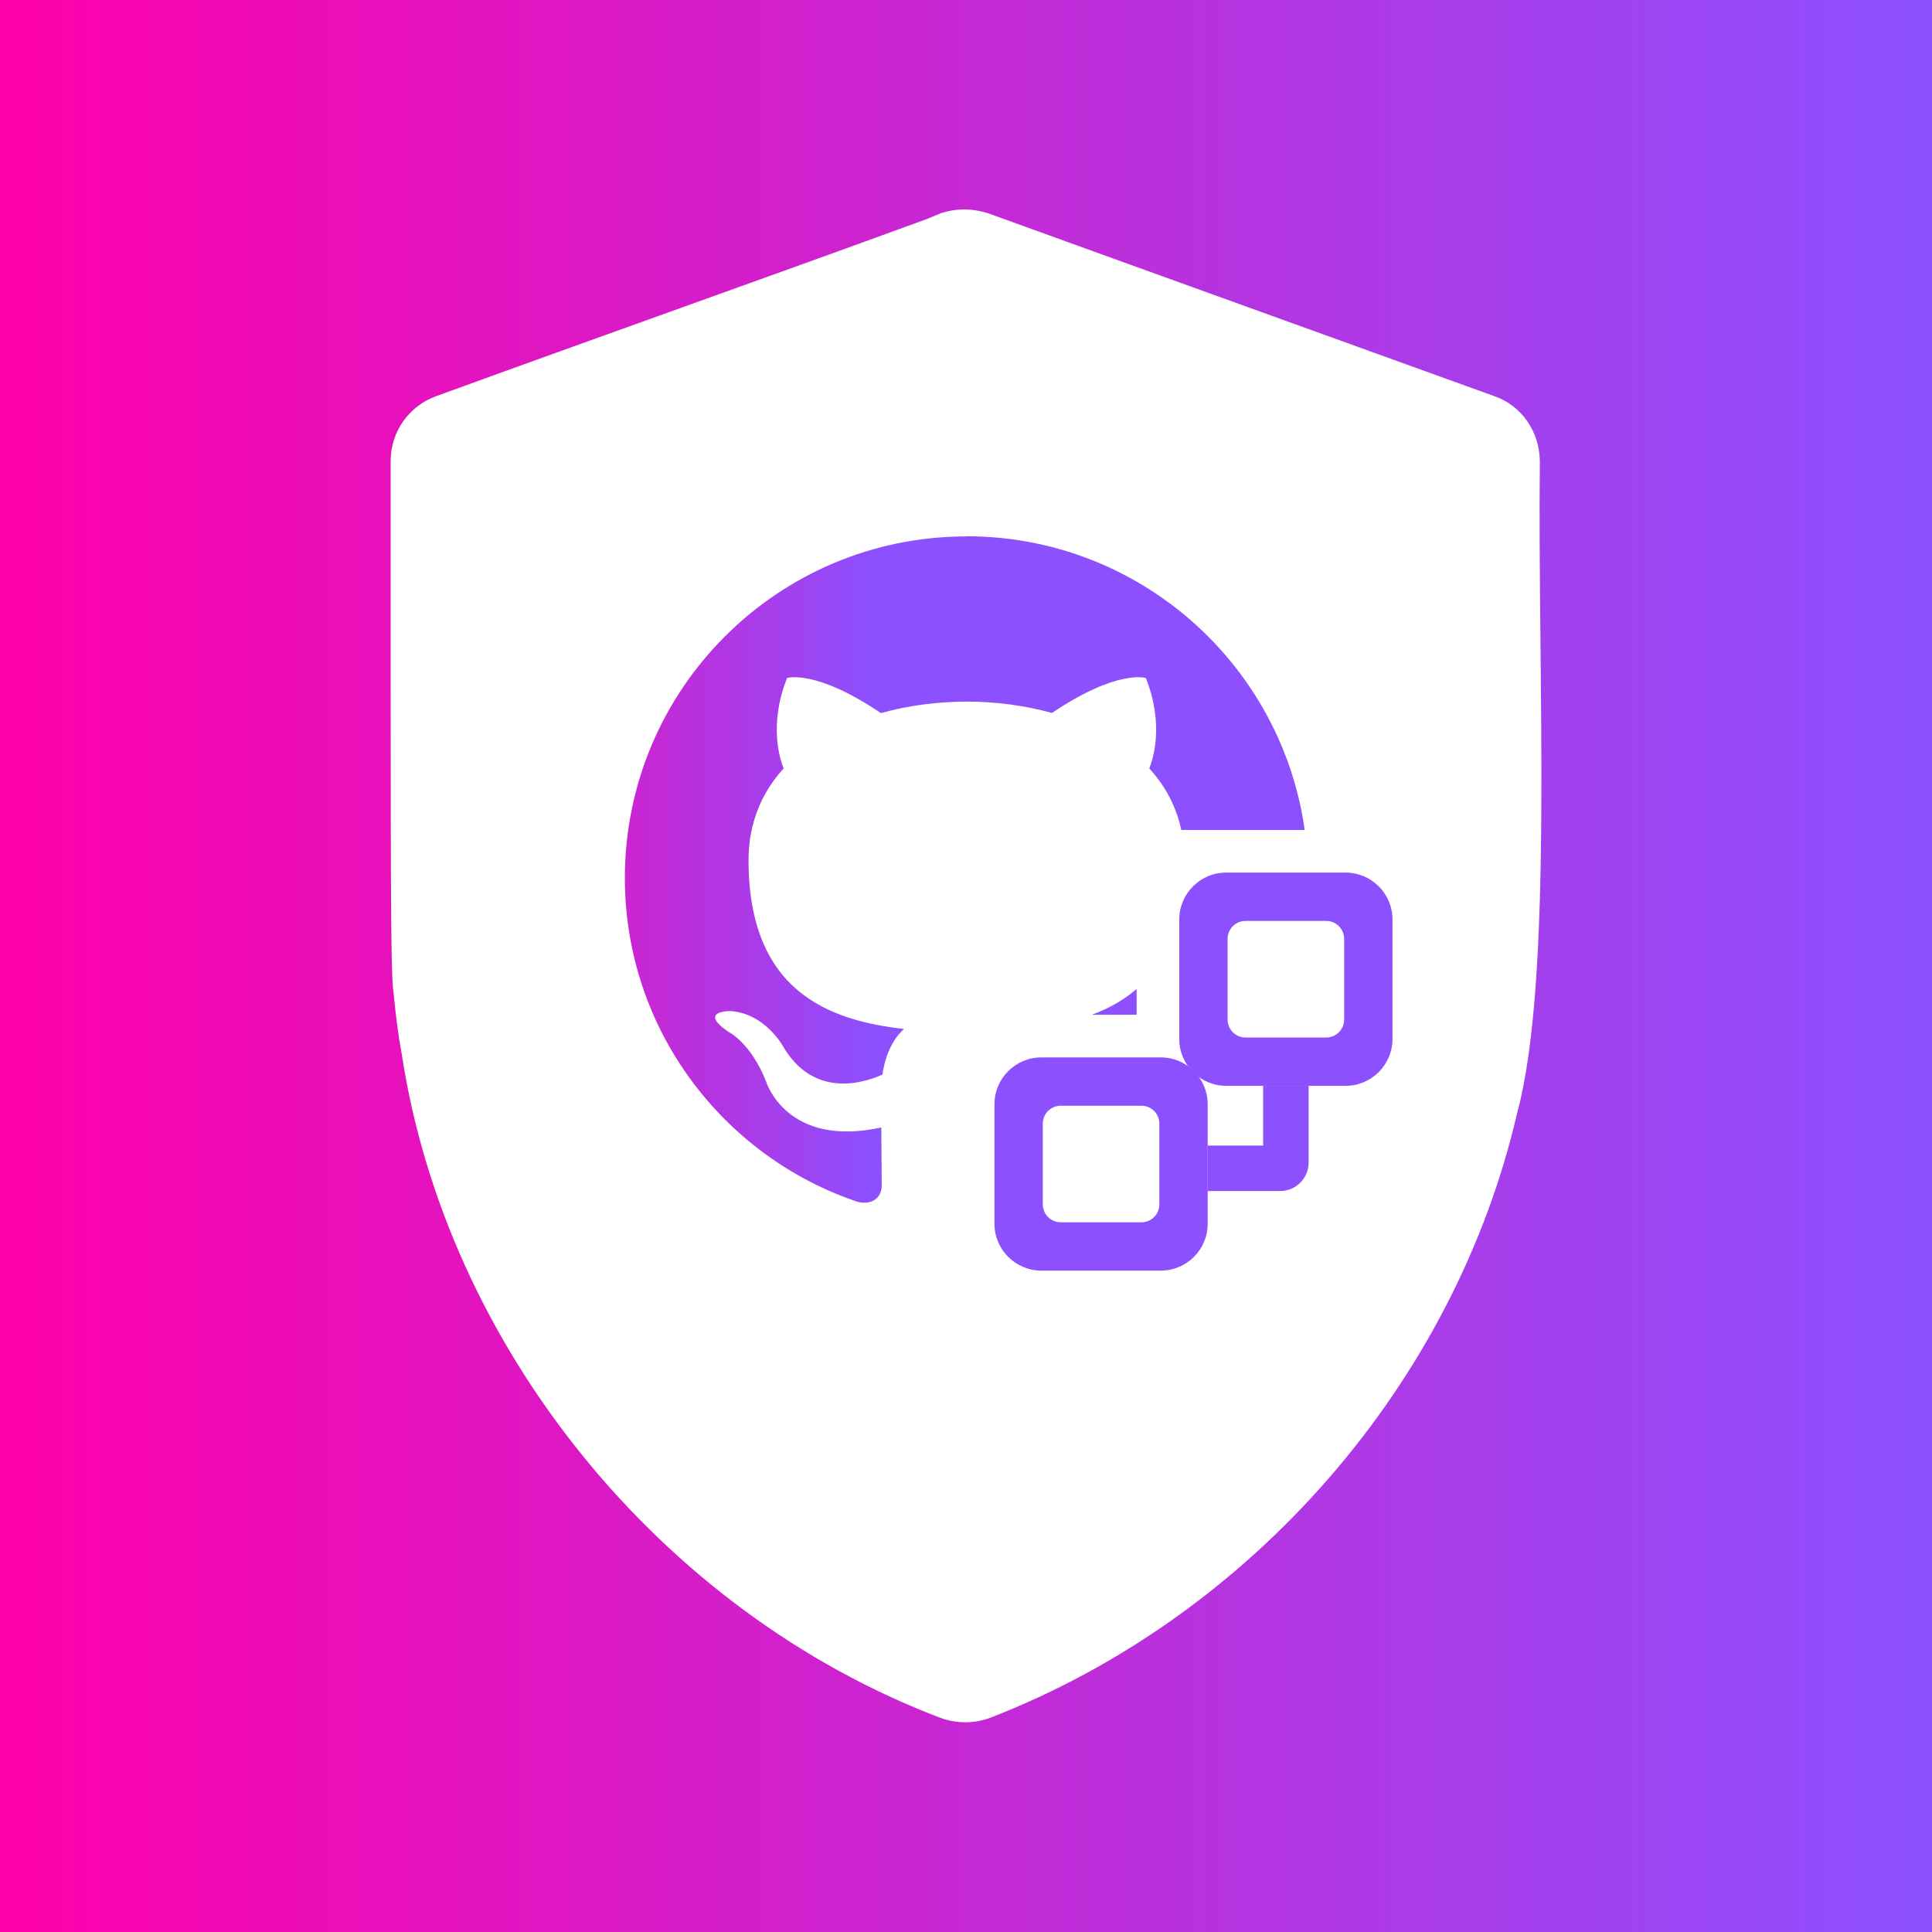
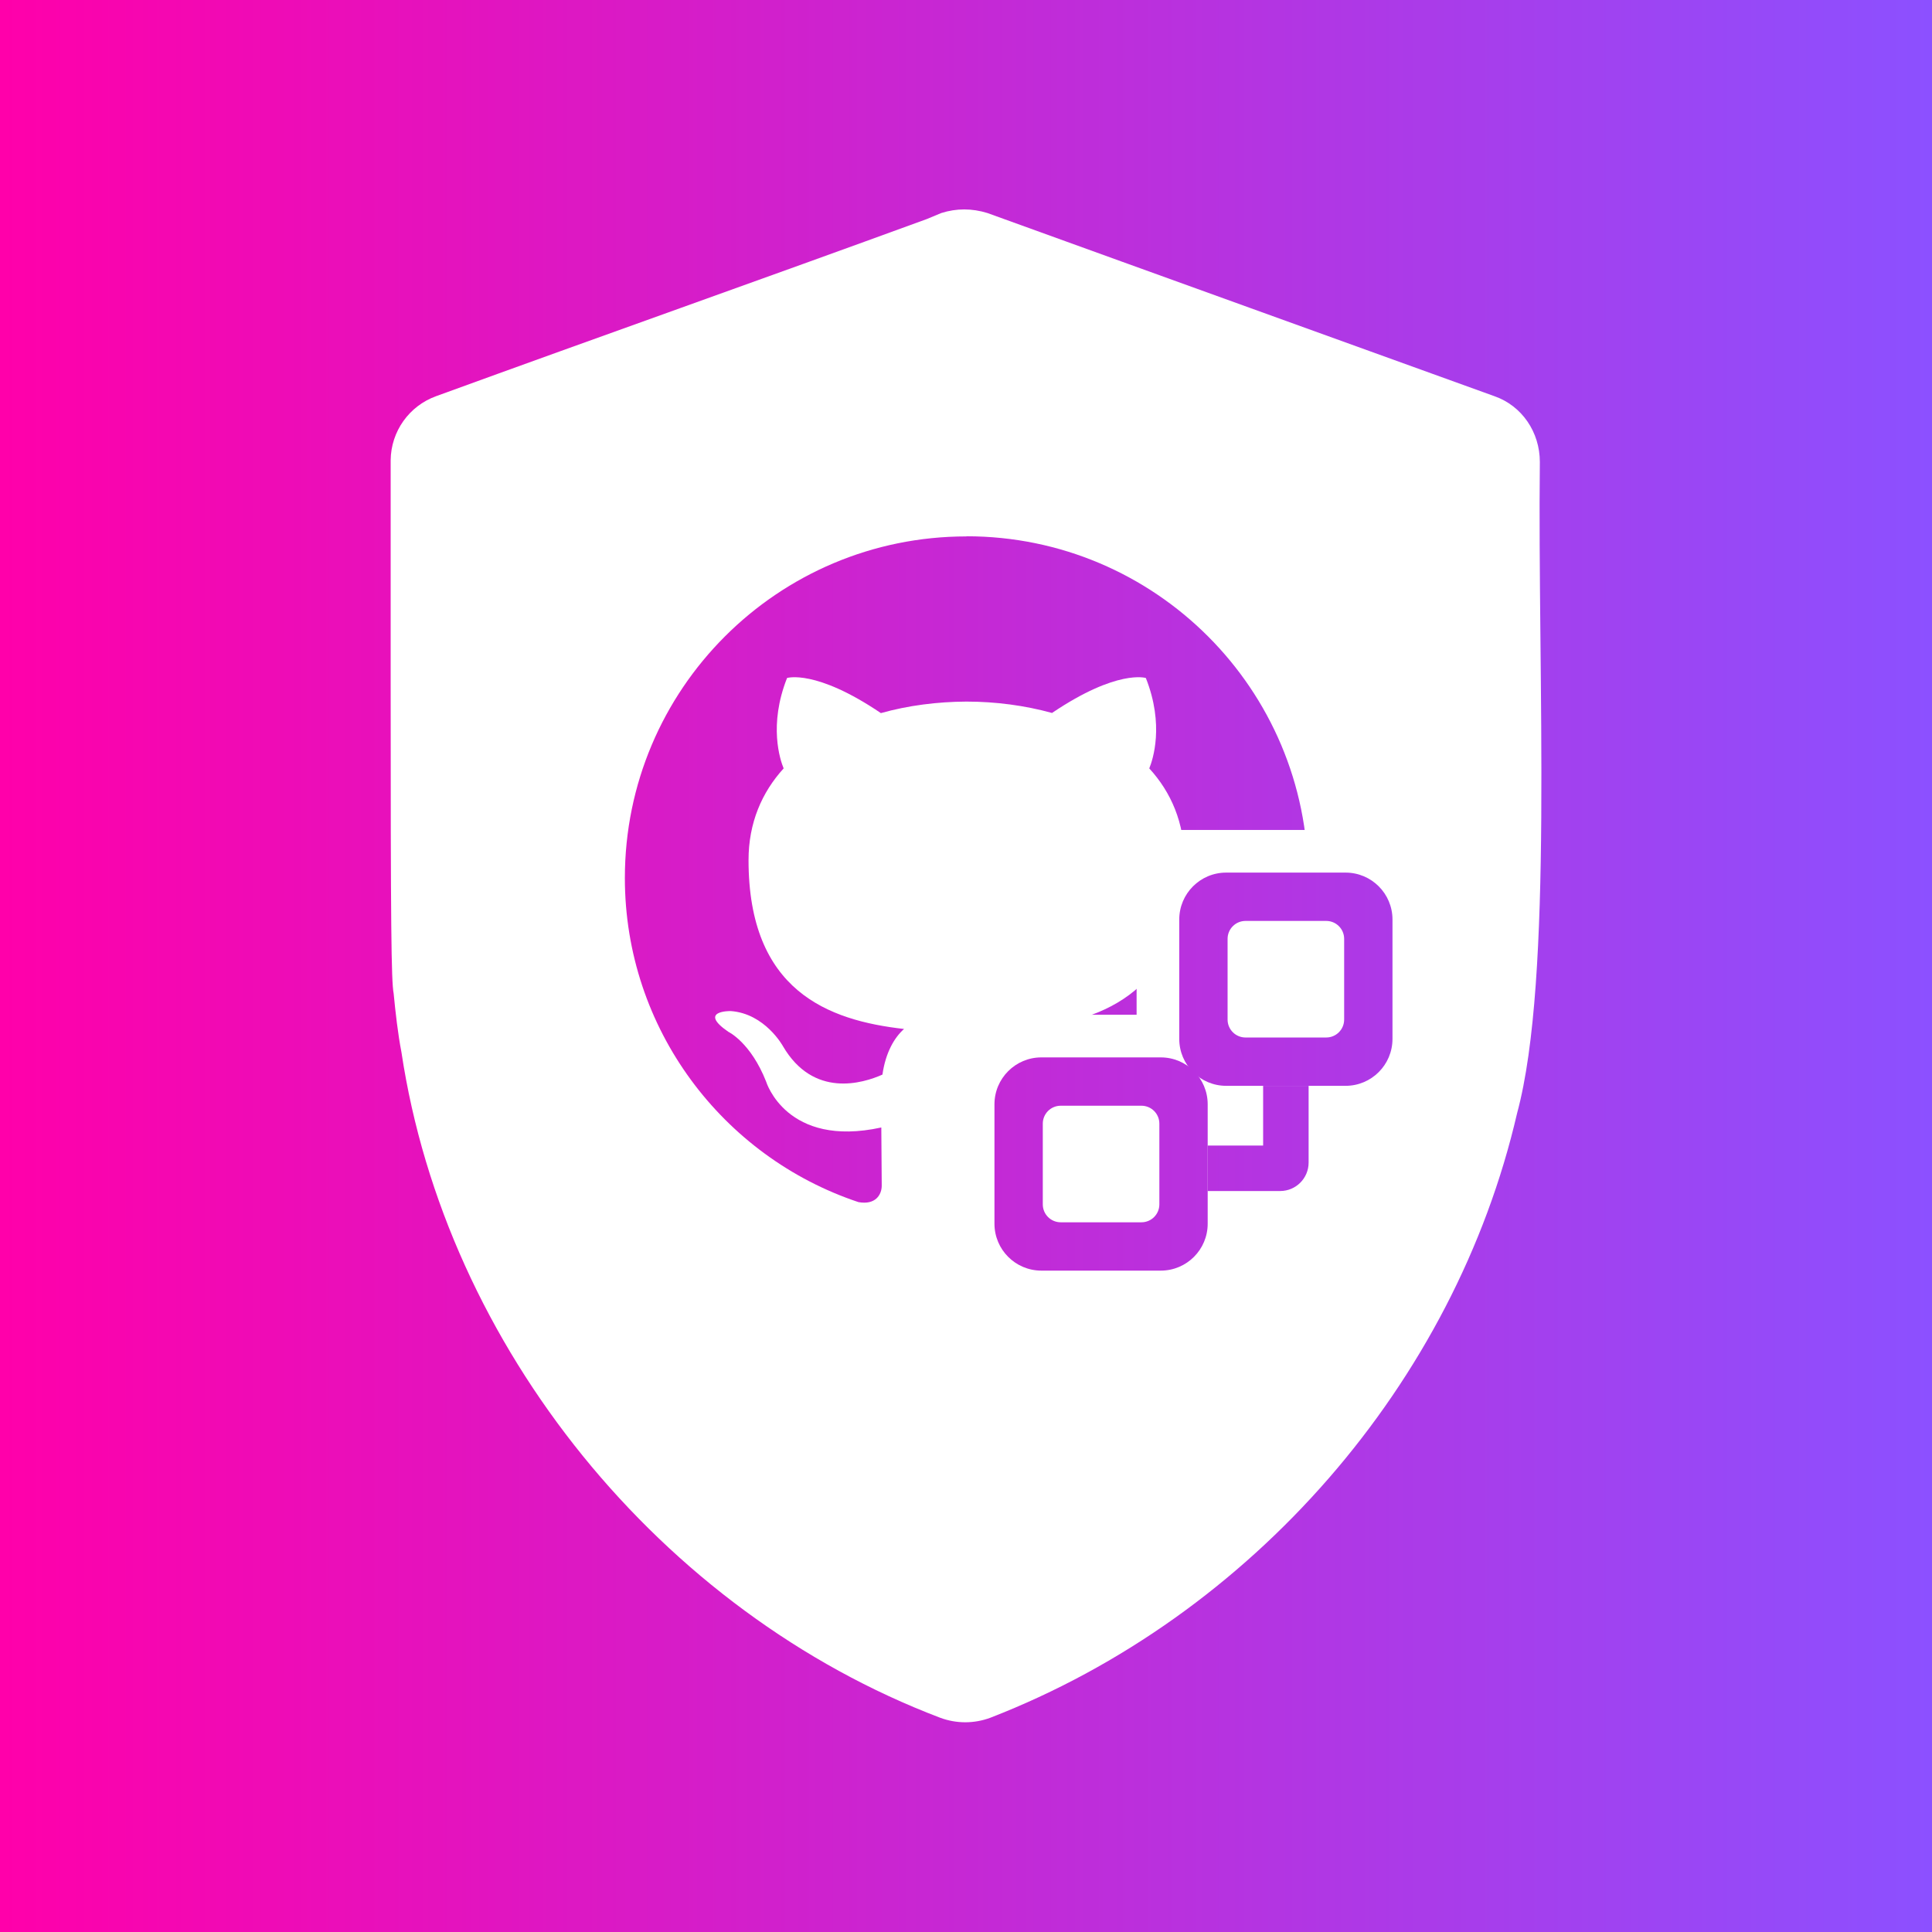
<svg xmlns="http://www.w3.org/2000/svg" viewBox="-6.527 2.221 32.279 32.279" role="img" aria-label="Socket action">
  <defs>
    <linearGradient id="socket-brand-plate" gradientUnits="userSpaceOnUse" x1="-6.527" y1="0" x2="25.753" y2="0">
      <stop offset="0%" stop-color="#ff00aa" />
      <stop offset="100%" stop-color="#8c50ff" />
    </linearGradient>
+     <mask id="glyph-shield" maskUnits="userSpaceOnUse" x="-6.527" y="2.221" width="32.279" height="32.279">
+       <rect x="-6.527" y="2.221" width="32.279" height="32.279" fill="#ffffff" />
+       <g data-socket-layer="glyph" transform="translate(2.013 9.2) scale(0.2375)">
+         <defs>
+           <mask id="glyph-cut-0" maskUnits="userSpaceOnUse" x="-4000" y="-4000" width="8000" height="8000">
+             <rect x="-4000" y="-4000" width="8000" height="8000" fill="#ffffff" />
+             <path fill="#000000" d="M44 29h21v21H44Z" />
+             <path fill="#000000" d="M31 42h21v23H31Z" />
+           </mask>
+         </defs>
+         <g mask="url(#glyph-cut-0)">
+           <path fill="#000000" fill-rule="evenodd" d="M32.03 8.35C18.76 8.35 8 19.1 8 32.38 8 42.99 14.89 52 24.43 55.18c1.2.22 1.64-.52 1.64-1.16l-.03-4.09c-6.68 1.46-8.1-3.22-8.1-3.22-1.09-2.77-2.66-3.51-2.66-3.51-2.18-1.5.16-1.46.16-1.46 2.42.17 3.68 2.47 3.68 2.47 2.15 3.68 5.63 2.61 7 2 .22-1.55.84-2.61 1.52-3.21-5.33-.6-10.94-2.67-10.94-11.88 0-2.62.94-4.77 2.47-6.45-.25-.6-1.07-3.05.24-6.36 0 0 2.01-.64 6.6 2.47 1.92-.54 3.98-.8 6.02-.81 2.04 0 4.1.27 6.02.8 4.59-3.1 6.6-2.46 6.6-2.46 1.31 3.31.49 5.75.24 6.36 1.54 1.68 2.47 3.83 2.47 6.45 0 9.23-5.62 11.26-10.97 11.86.86.74 1.63 2.2 1.63 4.45 0 3.21-.03 5.8-.03 6.6 0 .63.43 1.38 1.65 1.15 9.54-3.19 16.42-12.19 16.42-22.8 0-13.28-10.76-24.04-24.03-24.04" />
+         </g>
+         <path fill="#000000" fill-rule="evenodd" d="M50.3 32h8.4a3.3 3.3 0 0 1 3.3 3.3v8.4a3.3 3.3 0 0 1-3.3 3.3h-8.4a3.3 3.3 0 0 1-3.3-3.3v-8.4a3.3 3.3 0 0 1 3.3-3.3m1.36 3.4h5.68a1.26 1.26 0 0 1 1.26 1.26v5.68a1.26 1.26 0 0 1-1.26 1.26h-5.68a1.26 1.26 0 0 1-1.26-1.26v-5.68a1.26 1.26 0 0 1 1.26-1.26" />
+         <path fill="#000000" fill-rule="evenodd" d="M37.3 45h8.4a3.3 3.3 0 0 1 3.3 3.3v8.4a3.3 3.3 0 0 1-3.3 3.3h-8.4a3.3 3.3 0 0 1-3.3-3.3v-8.4a3.3 3.3 0 0 1 3.3-3.3m1.36 3.4h5.68a1.26 1.26 0 0 1 1.26 1.26v5.68a1.26 1.26 0 0 1-1.26 1.26h-5.68a1.26 1.26 0 0 1-1.26-1.26v-5.68a1.26 1.26 0 0 1 1.26-1.26" />
+         <path fill="#000000" fill-rule="evenodd" d="M52.9 47h3.2v5.4a2 2 0 0 1-2 2H49v-3.2h3.9Z" />
+       </g>
+     </mask>
  </defs>
  <rect data-socket-layer="plate" x="-6.527" y="2.221" width="32.279" height="32.279" fill="url(#socket-brand-plate)" />
-   <path data-socket-layer="shield" fill="#ffffff" d="M18.44 8.84c.46.16.76.6.76 1.1-.04 3.58.23 8.63-.38 10.88-1.04 4.5-4.42 8.4-8.8 10.1a1.2 1.2 0 0 1-.84 0C4.52 29.15.92 24.73.18 19.8c-.06-.31-.1-.67-.13-.98-.04-.2-.05-1.14-.05-5.17V9.91a1.15 1.15 0 0 1 .76-1.07c2.8-1.02 5.38-1.93 8.2-2.96l.24-.1q.38-.12.77 0l2.24.81z" />
-   <g data-socket-layer="glyph" transform="translate(2.013 9.2) scale(0.2375)">
-     <defs>
-       <mask id="glyph-cut-0" maskUnits="userSpaceOnUse" x="-4000" y="-4000" width="8000" height="8000">
-         <rect x="-4000" y="-4000" width="8000" height="8000" fill="#ffffff" />
-         <path fill="#000000" d="M44 29h21v21H44Z" />
-         <path fill="#000000" d="M31 42h21v23H31Z" />
-       </mask>
-     </defs>
-     <g mask="url(#glyph-cut-0)">
-       <path fill="url(#socket-brand-plate)" fill-rule="evenodd" d="M32.03 8.35C18.76 8.35 8 19.1 8 32.38 8 42.99 14.89 52 24.43 55.18c1.2.22 1.64-.52 1.64-1.16l-.03-4.09c-6.68 1.46-8.1-3.22-8.1-3.22-1.09-2.77-2.66-3.51-2.66-3.51-2.18-1.5.16-1.46.16-1.46 2.42.17 3.68 2.47 3.68 2.47 2.15 3.68 5.63 2.61 7 2 .22-1.55.84-2.61 1.52-3.21-5.33-.6-10.94-2.67-10.94-11.88 0-2.62.94-4.77 2.47-6.45-.25-.6-1.07-3.05.24-6.36 0 0 2.01-.64 6.6 2.47 1.92-.54 3.98-.8 6.02-.81 2.04 0 4.1.27 6.02.8 4.59-3.1 6.6-2.46 6.6-2.46 1.31 3.31.49 5.75.24 6.36 1.54 1.68 2.47 3.83 2.47 6.45 0 9.23-5.62 11.26-10.97 11.86.86.74 1.63 2.2 1.63 4.45 0 3.21-.03 5.8-.03 6.6 0 .63.43 1.38 1.65 1.15 9.54-3.19 16.42-12.19 16.42-22.8 0-13.28-10.76-24.04-24.03-24.04" />
-     </g>
-     <path fill="url(#socket-brand-plate)" fill-rule="evenodd" d="M50.3 32h8.4a3.3 3.3 0 0 1 3.3 3.3v8.4a3.3 3.3 0 0 1-3.3 3.3h-8.4a3.3 3.3 0 0 1-3.3-3.3v-8.4a3.3 3.3 0 0 1 3.3-3.3m1.36 3.4h5.68a1.26 1.26 0 0 1 1.26 1.26v5.68a1.26 1.26 0 0 1-1.26 1.26h-5.68a1.26 1.26 0 0 1-1.26-1.26v-5.68a1.26 1.26 0 0 1 1.26-1.26" />
-     <path fill="url(#socket-brand-plate)" fill-rule="evenodd" d="M37.3 45h8.4a3.3 3.3 0 0 1 3.3 3.3v8.4a3.3 3.3 0 0 1-3.3 3.3h-8.4a3.3 3.3 0 0 1-3.3-3.3v-8.4a3.3 3.3 0 0 1 3.3-3.3m1.36 3.4h5.68a1.26 1.26 0 0 1 1.26 1.26v5.68a1.26 1.26 0 0 1-1.26 1.26h-5.68a1.26 1.26 0 0 1-1.26-1.26v-5.68a1.26 1.26 0 0 1 1.26-1.26" />
-     <path fill="url(#socket-brand-plate)" fill-rule="evenodd" d="M52.9 47h3.2v5.4a2 2 0 0 1-2 2H49v-3.2h3.9Z" />
-   </g>
+   <path data-socket-layer="shield" fill="#ffffff" mask="url(#glyph-shield)" d="M18.44 8.84c.46.16.76.6.76 1.1-.04 3.58.23 8.63-.38 10.88-1.04 4.5-4.42 8.4-8.8 10.1a1.2 1.2 0 0 1-.84 0C4.52 29.15.92 24.73.18 19.8c-.06-.31-.1-.67-.13-.98-.04-.2-.05-1.14-.05-5.17V9.91a1.15 1.15 0 0 1 .76-1.07c2.8-1.02 5.38-1.93 8.2-2.96l.24-.1q.38-.12.77 0l2.24.81z" />
</svg>
